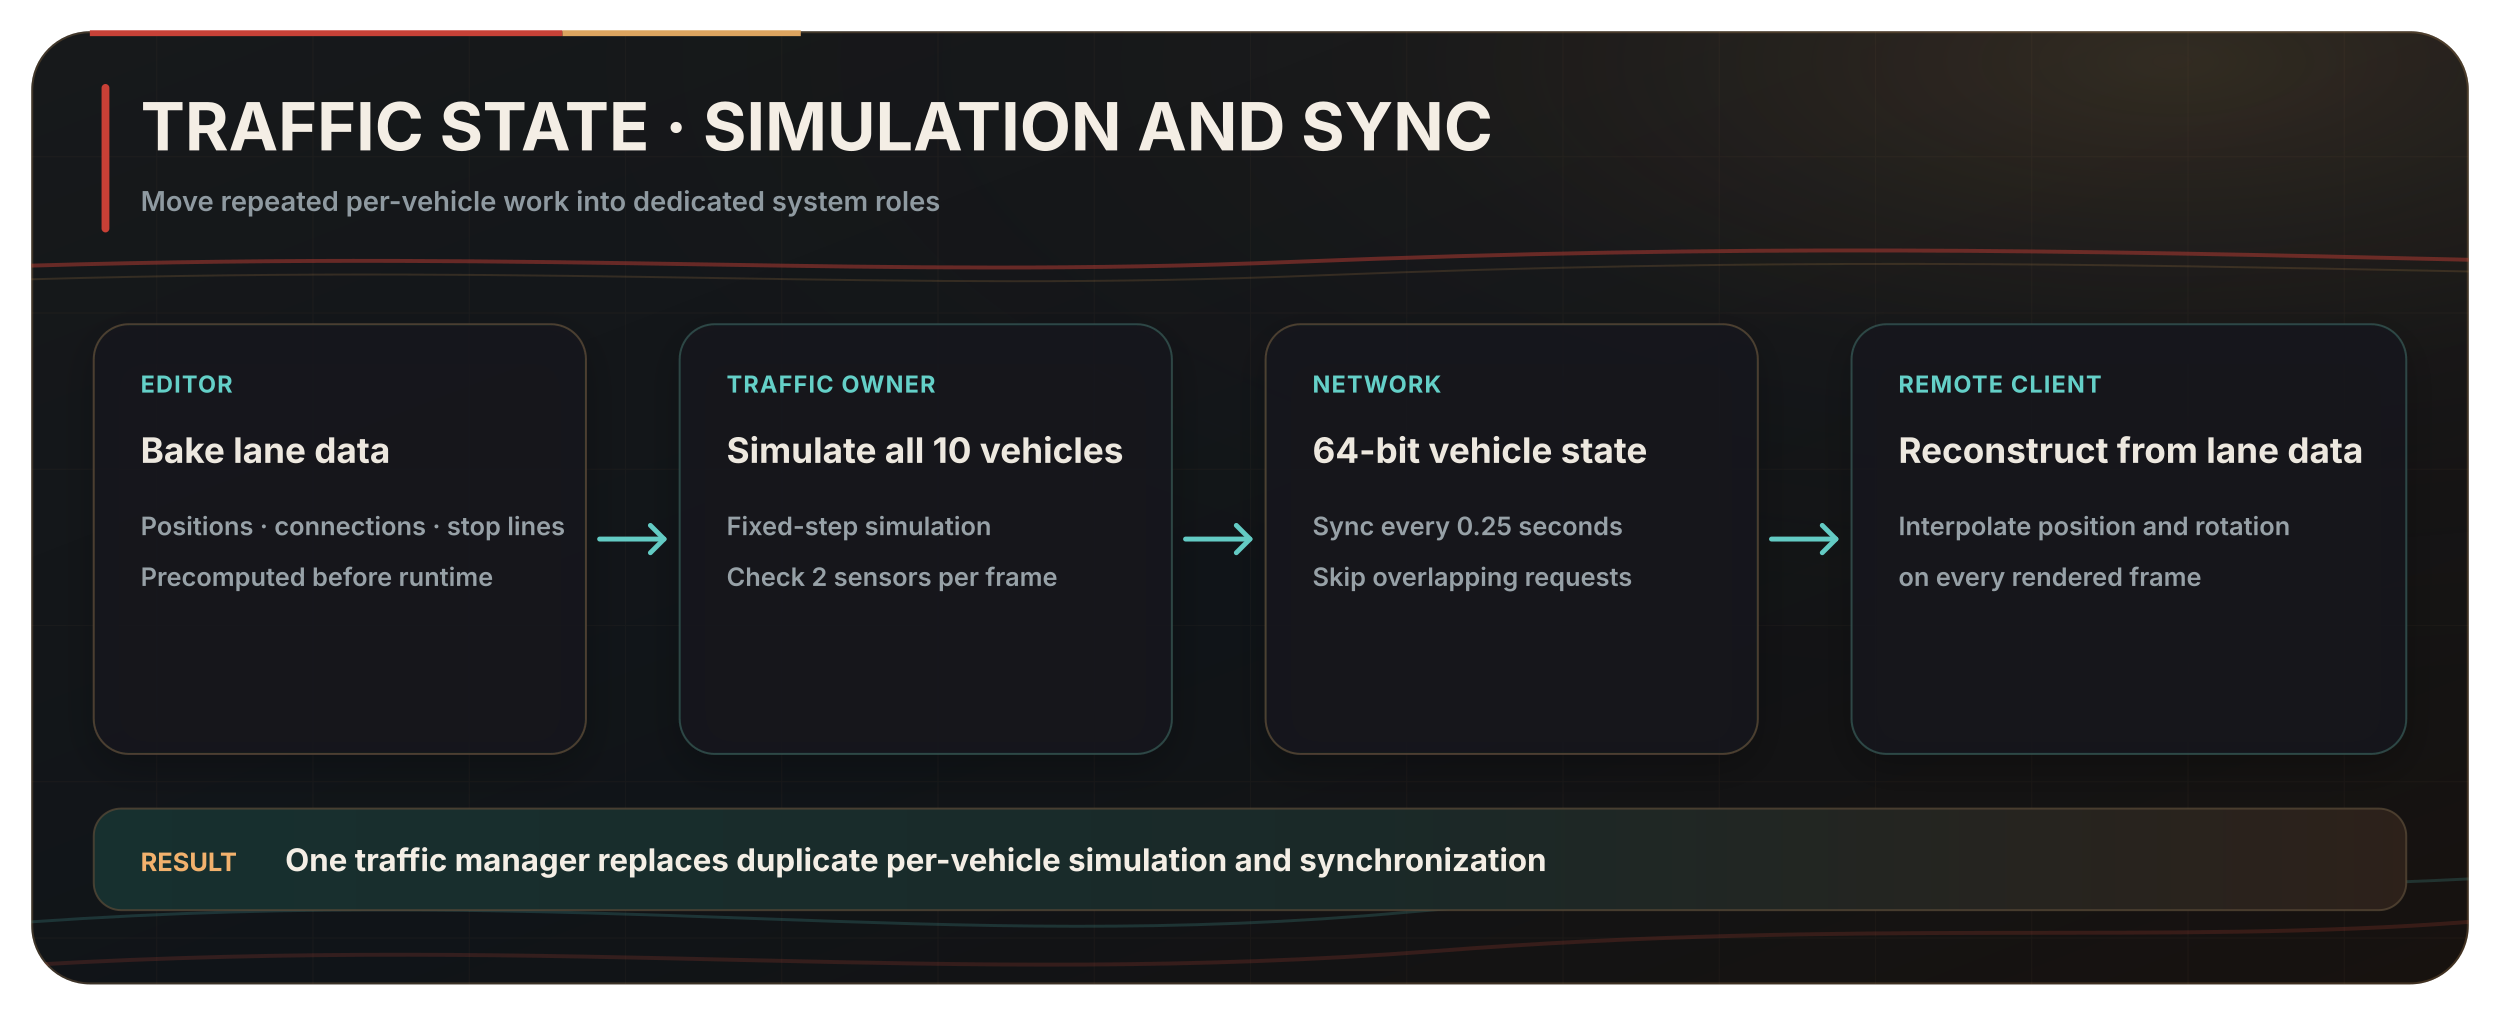
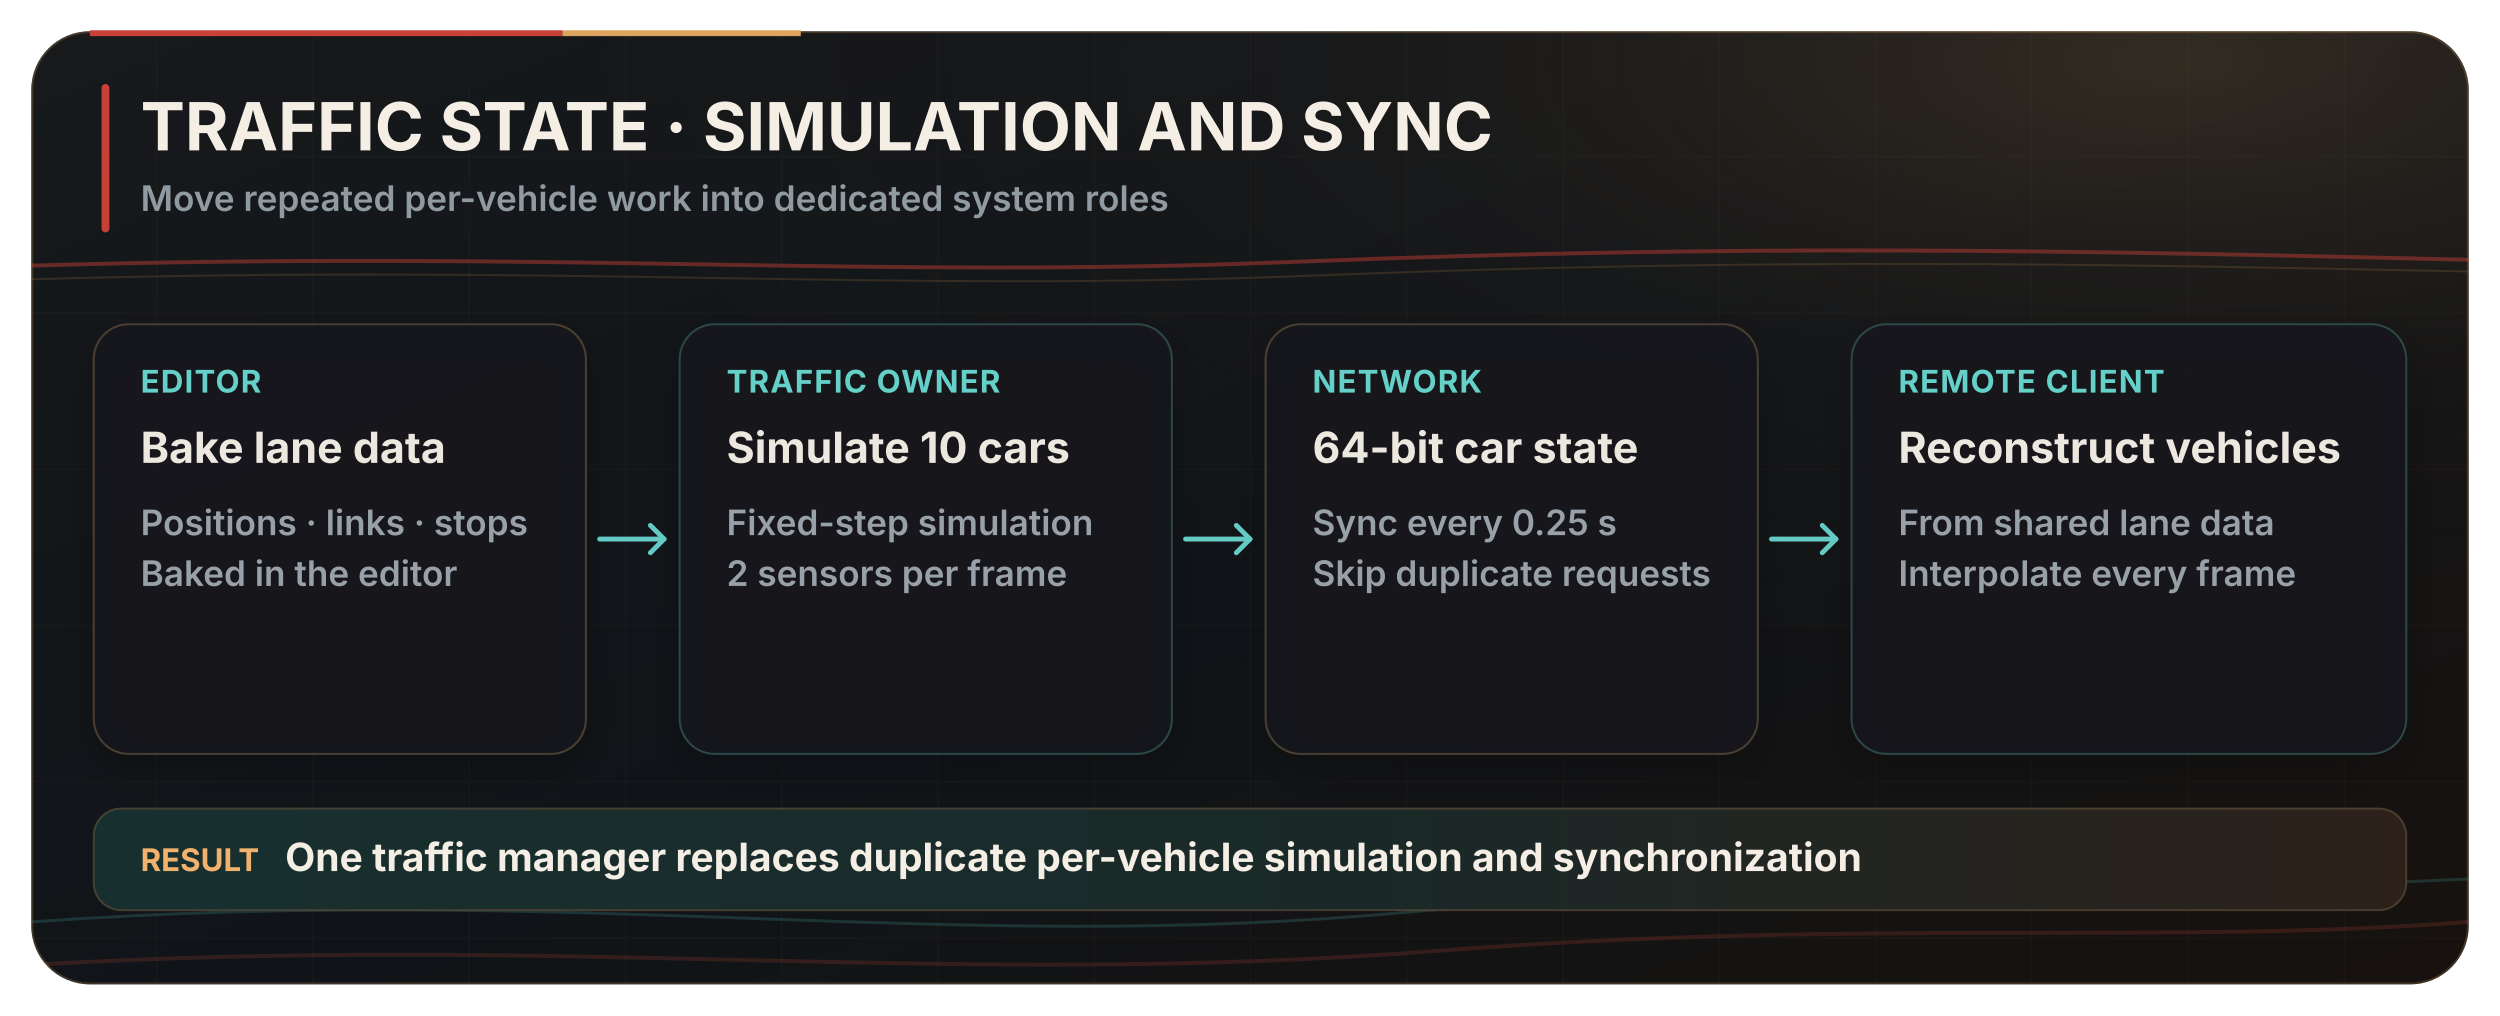
<svg xmlns="http://www.w3.org/2000/svg" width="1280" height="520" viewBox="0 0 1280 520" role="img" aria-labelledby="title desc">
  <defs>
    <linearGradient id="panelBackground" x1="0" y1="0" x2="1" y2="1">
      <stop offset="0" stop-color="#17191b" />
      <stop offset="0.55" stop-color="#101418" />
      <stop offset="1" stop-color="#17120f" />
    </linearGradient>
    <radialGradient id="stationLight" cx="88%" cy="3%" r="76%">
      <stop offset="0" stop-color="#d69a50" stop-opacity="0.17" />
      <stop offset="0.42" stop-color="#a46531" stop-opacity="0.045" />
      <stop offset="1" stop-color="#000000" stop-opacity="0" />
    </radialGradient>
    <linearGradient id="resultBar" x1="0" y1="0" x2="1" y2="0">
      <stop offset="0" stop-color="#17302f" />
      <stop offset="0.55" stop-color="#1a2928" />
      <stop offset="1" stop-color="#2d211a" />
    </linearGradient>
    <pattern id="streetGrid" width="80" height="80" patternUnits="userSpaceOnUse">
      <path d="M80 0H0V80" fill="none" stroke="#e9c08a" stroke-opacity="0.035" />
    </pattern>
    <filter id="cardShadow" x="-8%" y="-12%" width="116%" height="130%">
      <feDropShadow dx="0" dy="7" stdDeviation="10" flood-color="#000000" flood-opacity="0.24" />
    </filter>
    <clipPath id="panelClip">
      <rect x="16" y="16" width="1248" height="488" rx="30" />
    </clipPath>
    <style>
      text { font-family: Inter, "Segoe UI", sans-serif; }
      .title { fill: #f4eee5; font-size: 34px; font-weight: 750; }
-       .subtitle { fill: #8f9aa1; font-size: 14px; font-weight: 600; }
-       .role { fill: #64d0c8; font-size: 12px; font-weight: 750; letter-spacing: 0.6px; }
-       .card-title { fill: #ede8df; font-size: 18px; font-weight: 700; }
-       .card-body { fill: #97a1a7; font-size: 13px; font-weight: 600; }
-       .result-label { fill: #f2b16d; font-size: 13px; font-weight: 750; }
-       .result-text { fill: #f4eee5; font-size: 16px; font-weight: 700; }
+       .subtitle { fill: #8f9aa1; font-size: 18px; font-weight: 600; }
+       .role { fill: #64d0c8; font-size: 16px; font-weight: 750; letter-spacing: 0.6px; }
+       .card-title { fill: #ede8df; font-size: 22px; font-weight: 700; }
+       .card-body { fill: #97a1a7; font-size: 18px; font-weight: 600; }
+       .result-label { fill: #f2b16d; font-size: 16px; font-weight: 750; }
+       .result-text { fill: #f4eee5; font-size: 20px; font-weight: 700; }
    </style>
  </defs>
  <g clip-path="url(#panelClip)">
    <rect x="16" y="16" width="1248" height="488" rx="30" fill="url(#panelBackground)" />
    <rect x="16" y="16" width="1248" height="488" rx="30" fill="url(#stationLight)" />
    <rect x="16" y="16" width="1248" height="488" rx="30" fill="url(#streetGrid)" />
    <path d="M16 136 C290 128 445 143 664 134 C890 125 1055 128 1264 133" fill="none" stroke="#a83831" stroke-opacity="0.56" stroke-width="2" />
    <path d="M16 143 C295 135 456 150 675 141 C902 132 1068 135 1264 139" fill="none" stroke="#df9d53" stroke-opacity="0.16" />
    <path d="M16 472 C300 452 483 489 721 467 C943 447 1088 459 1264 450" fill="none" stroke="#54c9c2" stroke-opacity="0.18" stroke-width="1.5" />
    <path d="M16 494 C292 478 484 506 734 487 C951 470 1110 484 1264 472" fill="none" stroke="#b34236" stroke-opacity="0.22" stroke-width="2" />
  </g>
  <rect x="16.5" y="16.5" width="1247" height="487" rx="29.5" fill="none" stroke="#b98a55" stroke-opacity="0.26" />
  <path d="M46 17 H288" stroke="#c74137" stroke-width="3" />
  <path d="M288 17 H410" stroke="#dca45f" stroke-width="3" />
  <rect x="52" y="43" width="4" height="76" rx="2" fill="#c84036" />
  <text x="72" y="77" class="title">TRAFFIC STATE · SIMULATION AND SYNC</text>
  <text x="72" y="108" class="subtitle">Move repeated per-vehicle work into dedicated system roles</text>
  <g filter="url(#cardShadow)">
    <rect x="48" y="166" width="252" height="220" rx="18" fill="#14191d" fill-opacity="0.97" stroke="#5b4b38" stroke-opacity="0.78" />
    <rect x="348" y="166" width="252" height="220" rx="18" fill="#14191d" fill-opacity="0.97" stroke="#355553" stroke-opacity="0.78" />
    <rect x="648" y="166" width="252" height="220" rx="18" fill="#14191d" fill-opacity="0.97" stroke="#5b4b38" stroke-opacity="0.78" />
    <rect x="948" y="166" width="284" height="220" rx="18" fill="#14191d" fill-opacity="0.97" stroke="#355553" stroke-opacity="0.78" />
  </g>
  <text x="72" y="201" class="role">EDITOR</text>
  <text x="72" y="237" class="card-title">Bake lane data</text>
-   <text x="72" y="274" class="card-body">Positions · connections · stop lines</text>
-   <text x="72" y="300" class="card-body">Precomputed before runtime</text>
+   <text x="72" y="274" class="card-body">Positions · links · stops</text>
+   <text x="72" y="300" class="card-body">Baked in the editor</text>
  <text x="372" y="201" class="role">TRAFFIC OWNER</text>
-   <text x="372" y="237" class="card-title">Simulate all 10 vehicles</text>
+   <text x="372" y="237" class="card-title">Simulate 10 cars</text>
  <text x="372" y="274" class="card-body">Fixed-step simulation</text>
-   <text x="372" y="300" class="card-body">Check 2 sensors per frame</text>
+   <text x="372" y="300" class="card-body">2 sensors per frame</text>
  <text x="672" y="201" class="role">NETWORK</text>
-   <text x="672" y="237" class="card-title">64-bit vehicle state</text>
-   <text x="672" y="274" class="card-body">Sync every 0.25 seconds</text>
-   <text x="672" y="300" class="card-body">Skip overlapping requests</text>
+   <text x="672" y="237" class="card-title">64-bit car state</text>
+   <text x="672" y="274" class="card-body">Sync every 0.25 s</text>
+   <text x="672" y="300" class="card-body">Skip duplicate requests</text>
  <text x="972" y="201" class="role">REMOTE CLIENT</text>
-   <text x="972" y="237" class="card-title">Reconstruct from lane data</text>
-   <text x="972" y="274" class="card-body">Interpolate position and rotation</text>
-   <text x="972" y="300" class="card-body">on every rendered frame</text>
+   <text x="972" y="237" class="card-title">Reconstruct vehicles</text>
+   <text x="972" y="274" class="card-body">From shared lane data</text>
+   <text x="972" y="300" class="card-body">Interpolate every frame</text>
  <g fill="none" stroke="#63cbc4" stroke-width="2.5" stroke-linecap="round" stroke-linejoin="round">
    <path d="M307 276 H340" />
    <path d="M333 269 L340 276 L333 283" />
    <path d="M607 276 H640" />
    <path d="M633 269 L640 276 L633 283" />
    <path d="M907 276 H940" />
    <path d="M933 269 L940 276 L933 283" />
  </g>
  <rect x="48" y="414" width="1184" height="52" rx="14" fill="url(#resultBar)" stroke="#5b4b38" stroke-opacity="0.72" />
  <text x="72" y="446" class="result-label">RESULT</text>
  <text x="146" y="446" class="result-text">One traffic manager replaces duplicate per-vehicle simulation and synchronization</text>
</svg>
